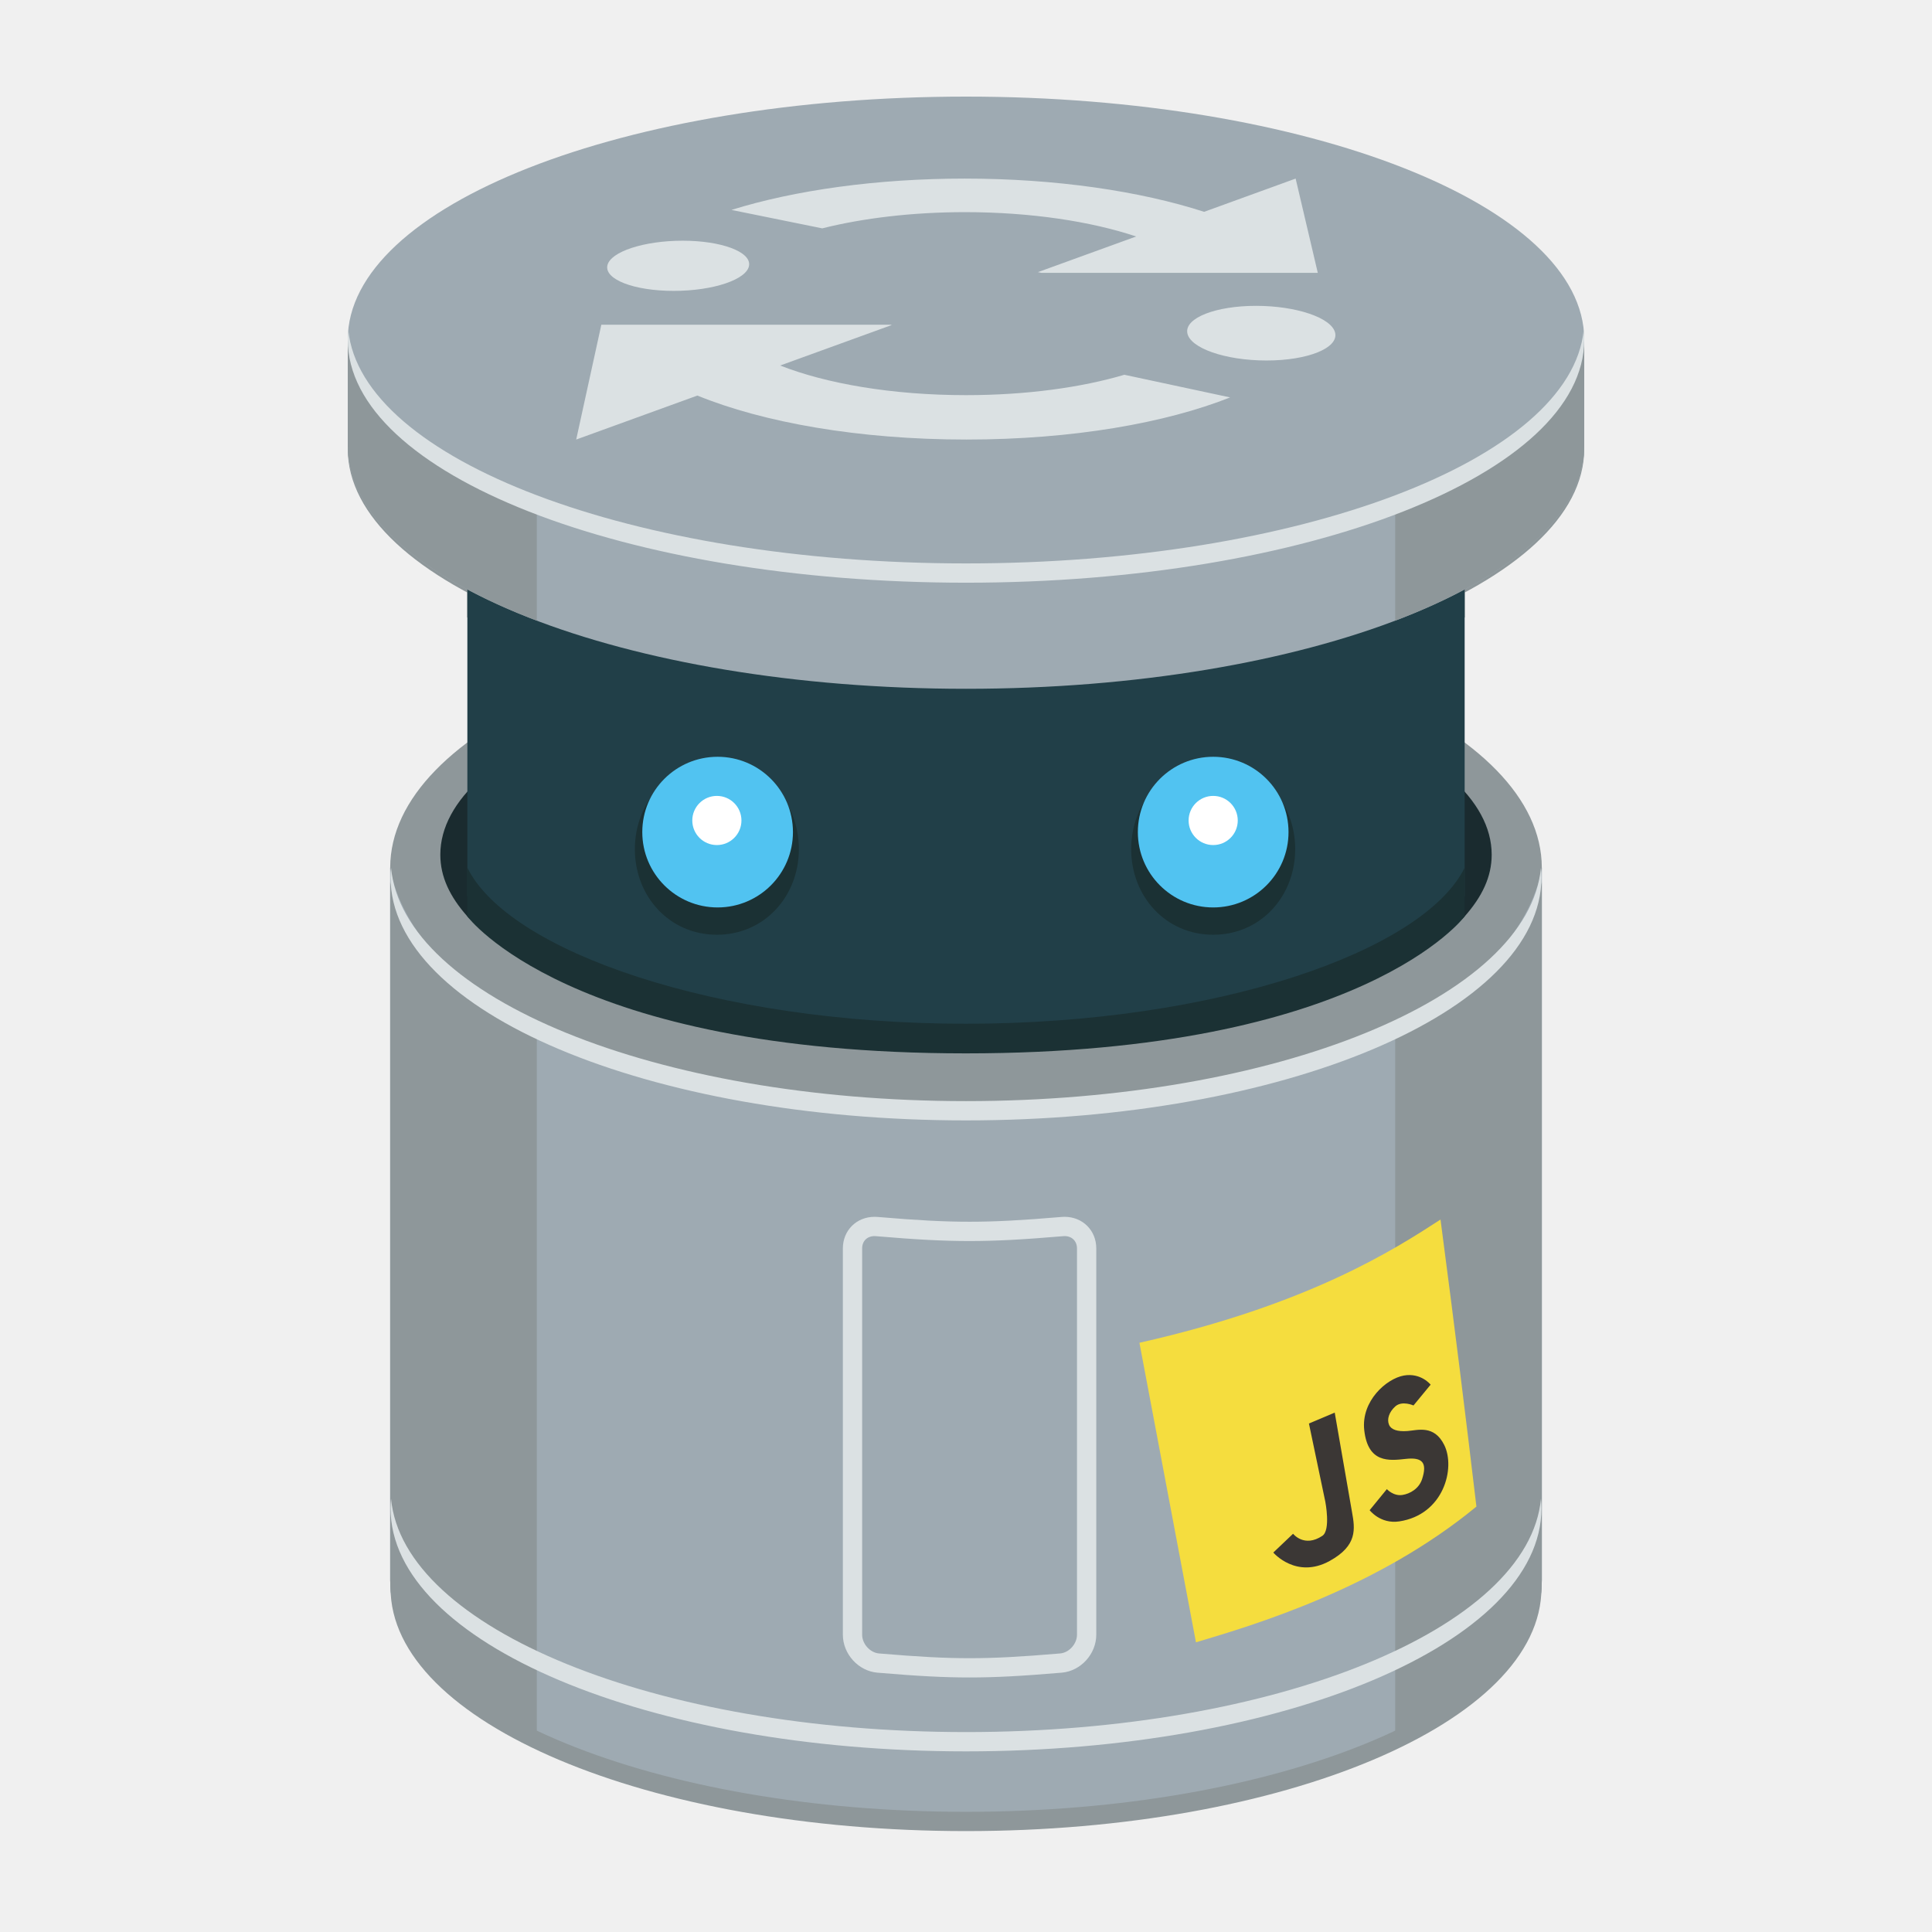
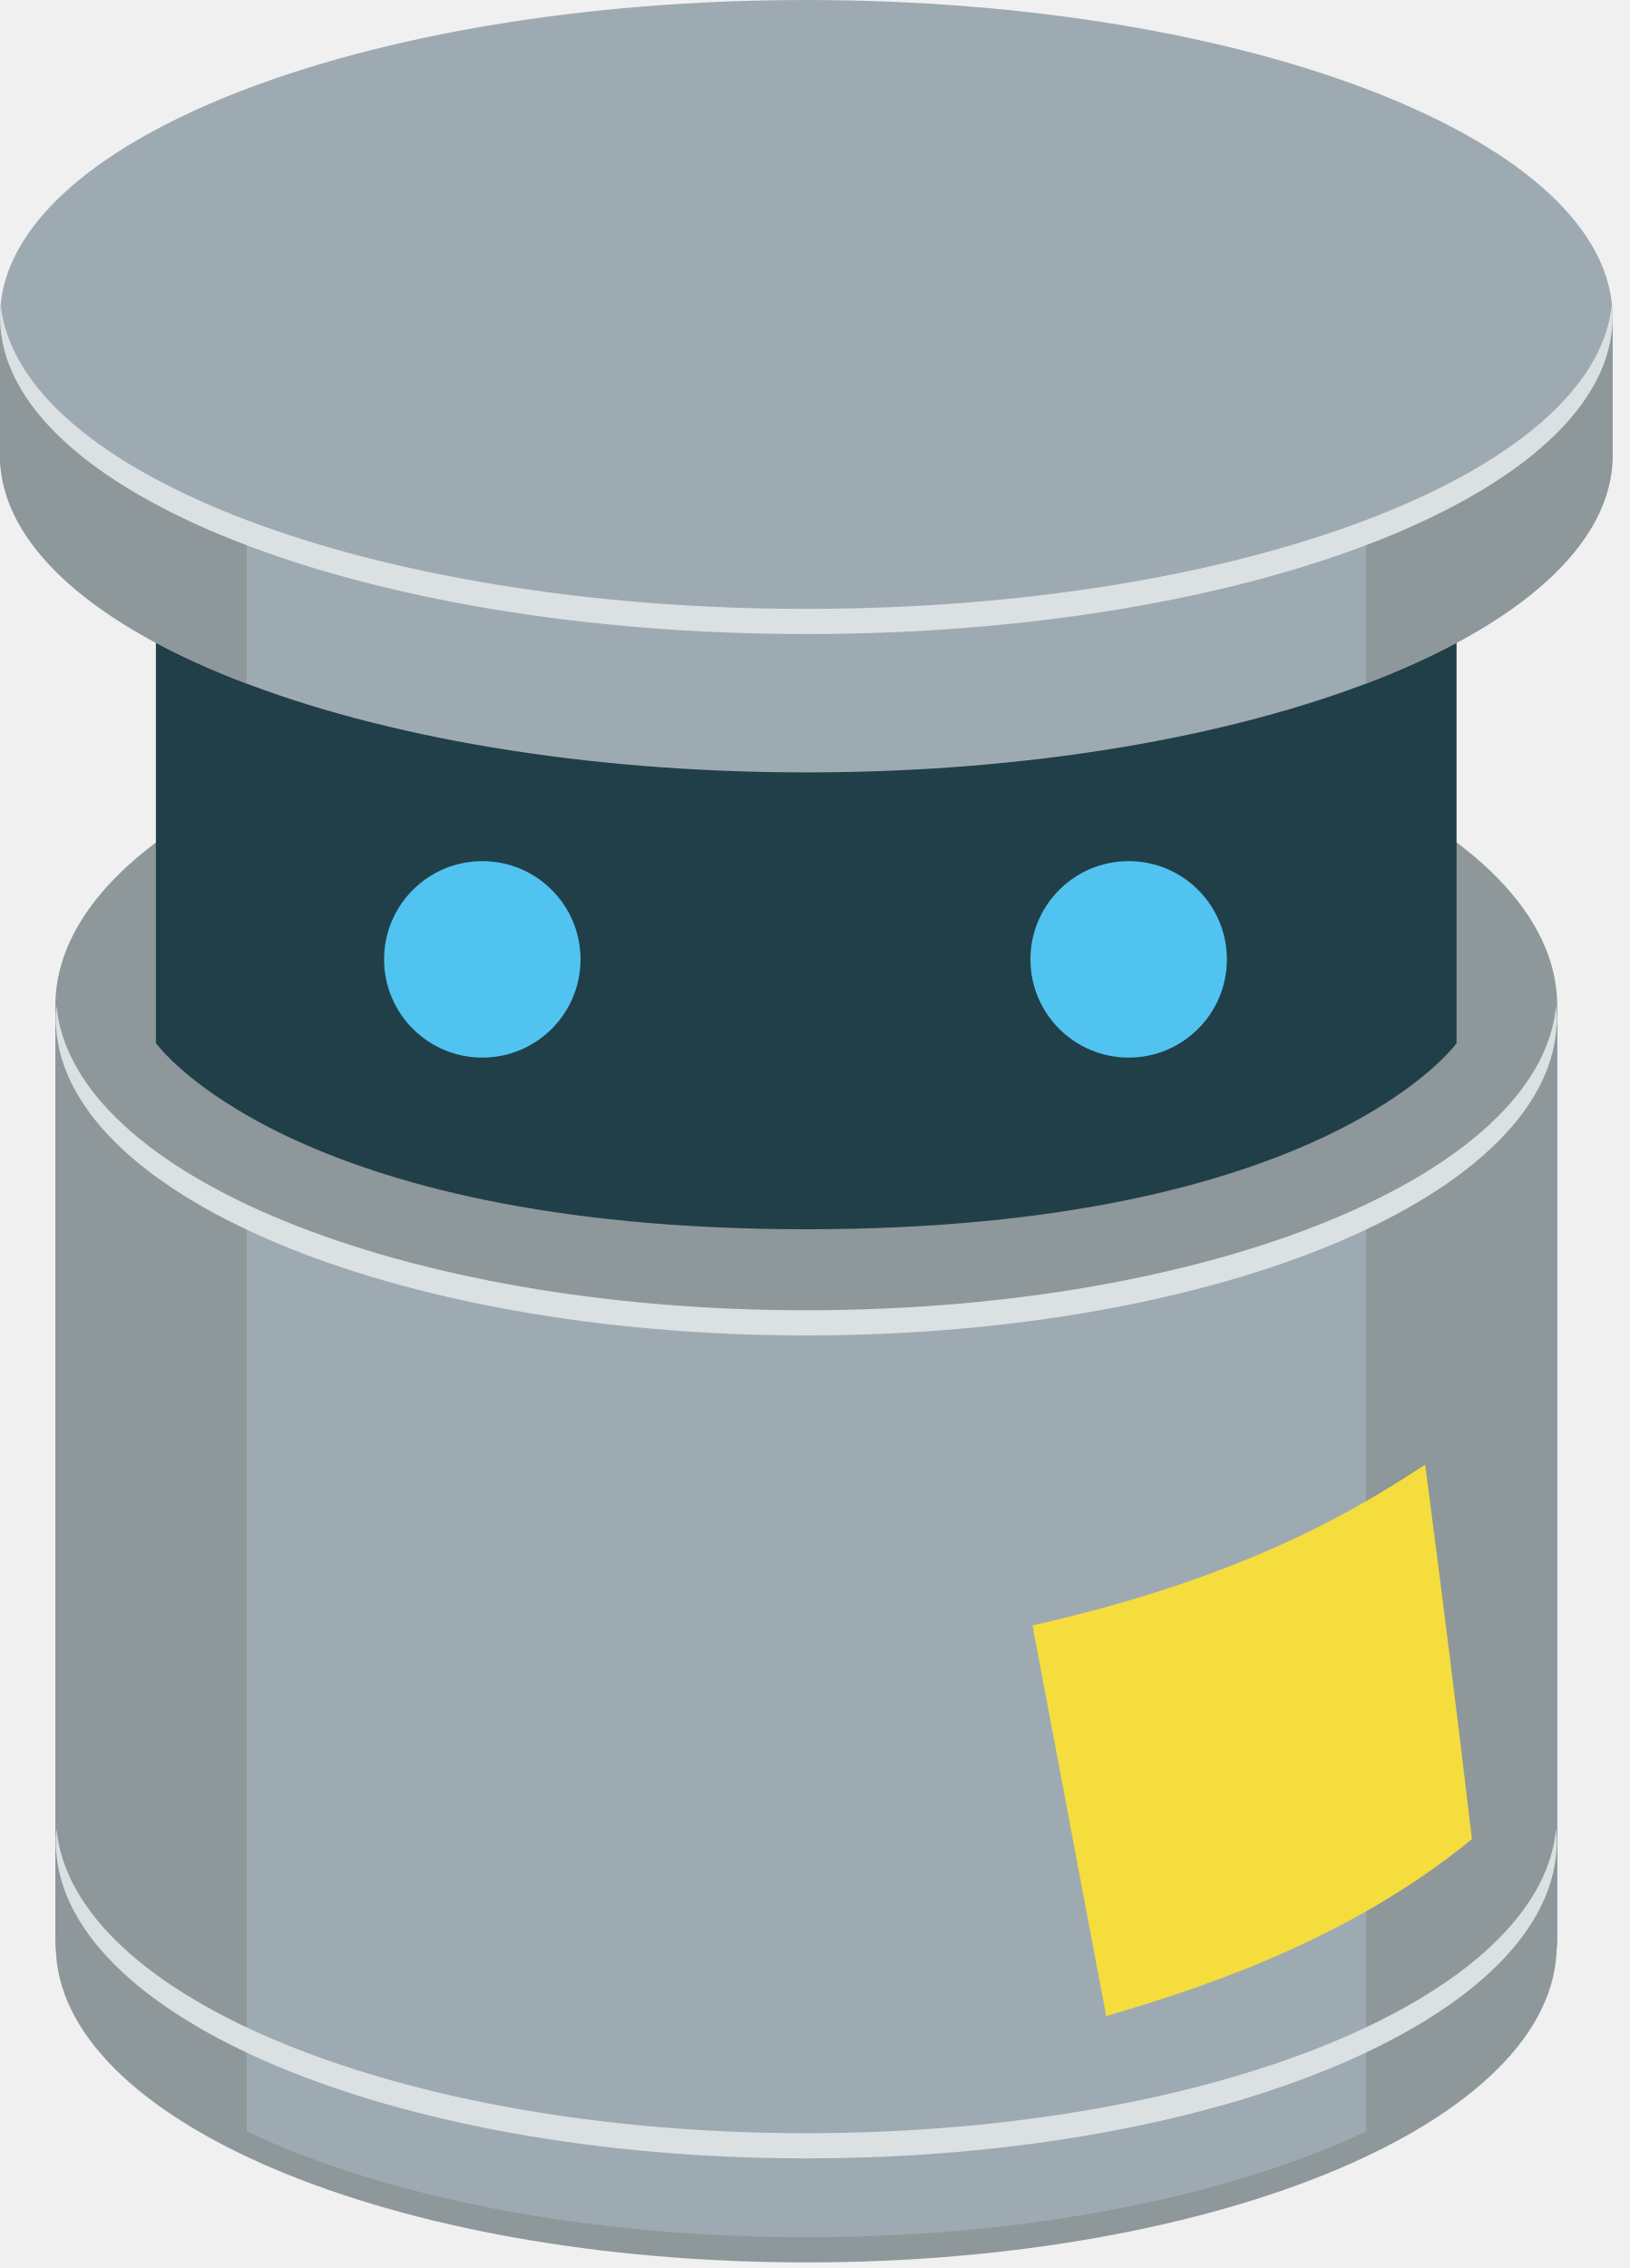
- <svg xmlns="http://www.w3.org/2000/svg" viewBox="0 0 400 400" width="400" height="400">
-   <g transform="translate(72 20)">
-     <path d="M8.787 159.65v147.517c0 28.62 53.374 51.822 119.214 51.822 65.842 0 119.215-23.204 119.215-51.823V159.65s-4.96 50.374-119.214 50.374c-114.256 0-119.213-50.373-119.213-50.373z" fill="#9EAAB2" />
-     <ellipse ry="51.818" rx="119.214" cy="159.651" cx="128.001" fill="#8E979A" />
-     <path d="M236.838 156.954c0 4.564-1.968 8.678-5.6 12.78-7.184 8.117-54.738 26.938-102.5 26.978-48.25.042-96.714-18.78-103.976-26.98-3.638-4.103-5.598-8.208-5.598-12.778 0-22.72 48.73-41.136 108.837-41.136 60.11 0 108.838 18.417 108.838 41.136z" fill="#1A2B2F" />
-     <g class="hide">
-       <path d="M24.76 107.832c17.175 11.98 60.86 23.164 103.24 23.164 42.38 0 88.462-11.582 103.238-23.164v-7.19s-32.382 20.72-103.238 20.72c-70.858 0-103.24-20.72-103.24-20.72v7.19z" fill="#1B3134" />
-       <path d="M128 119.254C59.01 119.254 2.78 97.794.11 70.93c-.066.662-.11 1.328-.11 1.996 0 27.793 57.31 50.32 128 50.32 70.693 0 128-22.527 128-50.32 0-.668-.042-1.334-.11-1.996-2.666 26.865-58.9 48.324-127.89 48.324z" fill="#8E979A" />
-       <path d="M231.24 165.562S210.25 195.115 128 195.115 24.763 165.562 24.763 165.562v-64.167s29.72 20.236 100.81 20.236c71.088 0 105.668-20.235 105.668-20.235v64.167z" fill="#213F48" />
-       <path d="M128 0C57.31 0 0 22.53 0 50.322v21.966c0 27.79 57.31 50.32 128 50.32 70.693 0 128-22.53 128-50.32V50.322C256 22.53 198.694 0 128 0z" fill="#9EAAB2" />
-       <path d="M127.738 16.975c18.917 0 36.344 2.6 49.566 6.88l18.944-6.88 4.587 19.518h-57.217l-.73-.148 20.343-7.383c-9.356-3.127-21.84-5.04-35.44-5.04-10.9 0-21.112 1.24-29.556 3.356L79.44 23.462c13.183-4.106 30.194-6.487 48.298-6.487zm-73.982 17.97c.635-2.842 7.603-5.11 15.575-5.11 7.97 0 14.133 2.27 13.76 5.11-.38 2.895-7.37 5.28-15.605 5.28-8.233 0-14.376-2.385-13.73-5.28zm74.3 36.058c-22.3 0-42.055-3.546-55.67-9.108l-25.09 9.108L52.5 47.228h59.868l.272.06-23.115 8.388c9.56 3.757 23.195 6.135 38.46 6.135 12.543 0 23.907-1.59 32.8-4.22l21.9 4.69c-13.3 5.27-32.5 8.723-54.63 8.723zm62.16-16.366c-8.598 0-15.946-2.602-16.404-5.753-.448-3.096 5.933-5.562 14.24-5.562 8.313 0 15.638 2.466 16.37 5.562.748 3.15-5.607 5.753-14.205 5.753z" fill="#DBE1E3" clip-rule="evenodd" fill-rule="evenodd" />
-       <path d="M196.156 155.806c0 9.787-7.16 17.723-16.98 17.723-9.817 0-16.977-7.937-16.977-17.724 0-9.79 7.16-17.722 16.977-17.722 9.82 0 16.98 7.933 16.98 17.722z" fill="#1B3134" clip-rule="evenodd" fill-rule="evenodd" />
-       <circle r="15.597" cy="152.28" cx="179.178" fill="#51C3F1" clip-rule="evenodd" fill-rule="evenodd" />
-       <g clip-rule="evenodd" fill-rule="evenodd">
-         <path d="M93.398 155.806c0 9.787-7.16 17.723-16.98 17.723-9.816 0-16.978-7.937-16.978-17.724 0-9.79 7.16-17.722 16.98-17.722 9.818 0 16.978 7.933 16.978 17.722z" fill="#1B3134" />
-         <circle r="15.596" cy="152.28" cx="76.575" fill="#51C3F1" />
-       </g>
-       <path d="M216.86 108.502V84.088s34.647-10.65 39.14-33.766v21.966c0 14.22-15.01 27.063-39.14 36.214z" fill="#8E979A" />
-       <path d="M39.14 108.502v-24.68C11.88 75.3 1.23 59.857 0 50.32v21.966c0 14.22 15.01 27.063 39.14 36.214z" fill="#8E979A" />
-       <path d="M128 96.65C59.01 96.65 2.78 75.19.11 48.326.044 48.99 0 49.653 0 50.323c0 27.79 57.31 50.32 128 50.32 70.693 0 128-22.53 128-50.32 0-.67-.042-1.334-.11-1.997C253.225 75.19 196.99 96.65 128 96.65z" fill="#DBE1E3" />
-       <circle r="5.088" cy="149.872" cx="179.177" fill="#fff" clip-rule="evenodd" fill-rule="evenodd" />
-       <circle r="5.088" cy="149.872" cx="76.42" fill="#fff" clip-rule="evenodd" fill-rule="evenodd" />
-     </g>
-     <path d="M8.787 159.65v147.517c0 28.62 53.374 51.822 119.214 51.822 65.842 0 119.215-23.204 119.215-51.823V159.65s-4.96 50.374-119.214 50.374c-114.256 0-119.213-50.373-119.213-50.373z" fill="#9EAAB2" />
-     <path d="M127.96 191.956c-51.833-.008-94.68-15.004-103.198-32.305v10.083S45.74 198.07 127.92 198.09h.08c82.185-.02 103.24-28.357 103.24-28.357V159.65c-8.52 17.302-51.445 32.298-103.28 32.306z" fill="#1B3134" />
-     <path d="M231.27 184.228c3.365-2.575 6.646-5.152 9.125-8.64 1.423-2.005 2.595-4.14 3.696-6.315 1.22-2.12 2.266-4.31 3.124-6.57v144.465c0 13.27-11.48 25.375-30.353 34.542V192.93c5.09-2.398 9.948-5.288 14.41-8.702z" fill="#8E979A" />
-     <path d="M24.73 184.228c-3.365-2.575-6.644-5.152-9.123-8.64-1.426-2.005-2.597-4.14-3.697-6.315-1.22-2.12-2.264-4.31-3.123-6.57v144.465c0 13.27 11.48 25.375 30.352 34.542V192.93c-5.09-2.398-9.947-5.288-14.41-8.702z" fill="#8E979A" />
-     <path d="M128 355.116c-64.215 0-116.555-21.46-119.037-48.324-.062.662-.103 1.328-.103 1.994 0 27.793 53.34 50.322 119.14 50.322s119.142-22.53 119.142-50.322c0-.666-.038-1.332-.103-1.994-2.484 26.865-54.823 48.324-119.04 48.324z" fill="#8E979A" />
-     <path d="M128 207.974c-64.215 0-116.555-21.457-119.037-48.322-.062.662-.103 1.326-.103 1.996 0 27.792 53.34 50.32 119.14 50.32s119.142-22.528 119.142-50.32c0-.67-.038-1.334-.103-1.996-2.484 26.865-54.823 48.322-119.04 48.322z" fill="#DBE1E3" />
-     <path d="M128 338.607c-64.215 0-116.555-21.457-119.037-48.322-.062.664-.103 1.326-.103 1.996 0 27.793 53.34 50.32 119.14 50.32s119.142-22.527 119.142-50.32c0-.67-.038-1.33-.103-1.995-2.484 26.865-54.823 48.322-119.04 48.322z" fill="#DBE1E3" />
-     <path d="M128.74 327.302c-5.32 0-10.668-.28-19.082-.992-3.943-.338-7.153-3.863-7.153-7.867V238.47c0-3.728 2.824-6.54 6.57-6.54.207 0 .42.01.633.027 8.382.712 13.72.99 19.032.99 5.312 0 10.648-.278 19.034-.99.21-.02.423-.028.63-.028 3.744 0 6.57 2.81 6.57 6.54v79.973c0 4.004-3.21 7.53-7.154 7.867-8.416.713-13.764.992-19.08.992zm-19.665-91.38c-1.542 0-2.576 1.023-2.576 2.548v79.973c0 1.912 1.633 3.728 3.497 3.887 8.29.703 13.546.98 18.743.98 5.194 0 10.45-.276 18.742-.98 1.863-.158 3.498-1.975 3.498-3.887V238.47c0-1.617-1.203-2.684-2.864-2.533-8.51.722-13.942 1.004-19.376 1.004-5.435 0-10.867-.28-19.375-1.003-.098-.01-.197-.014-.29-.014z" fill="#DBE1E3" />
-     <path d="M226.244 232.493c-9.48 6.145-27.13 17.582-62.338 25.516 5.057 26.837 5.057 26.837 11.706 62.013 12.18-3.625 37.53-11.174 58.065-28.104-2.343-19.667-4.222-34.962-7.433-59.427" fill="#F5DD3E" />
-     <path d="M203.304 303.173c-6.94 3.828-11.682-1.734-11.682-1.734l4.097-3.894s2.284 2.947 6.06.434c1.767-1.176.614-7.066.614-7.066L199 274.72l5.34-2.253s3.24 18.7 3.577 20.572c.632 3.502 1.153 6.95-4.613 10.133z" fill="#3B3735" />
-     <path d="M217.69 294.99c-3.91.59-6.118-2.323-6.118-2.323l3.563-4.36s1.343 1.49 3.208 1.21c1.582-.242 3.44-1.295 4.087-3.283 1.104-3.404.08-4.57-3.386-4.184-3.463.387-7.82.895-8.59-5.936-.684-6.06 4.613-10.694 8.2-11.324 3.557-.623 5.542 1.89 5.542 1.89l-3.548 4.306s-2.354-1.07-3.77.197c-1.286 1.155-1.78 2.662-1.29 3.807.428 1.003 1.724 1.445 3.805 1.29 2.082-.15 5.51-1.36 7.62 2.886 2.373 4.77-.1 14.435-9.324 15.825z" fill="#3B3735" />
+ <svg xmlns="http://www.w3.org/2000/svg" viewBox="0 0 23 32">
+   <path d="M.781 14.191v13.113c0 2.544 4.744 4.606 10.597 4.606 5.852 0 10.597-2.062 10.597-4.606V14.19s-.441 4.478-10.597 4.478C1.222 18.669.781 14.19.781 14.19z" fill="#9EAAB2" />
+   <ellipse id="Oval" fill="#8E979A" cx="11.378" cy="14.191" rx="10.597" ry="4.606" />
+   <g id="Group">
+     <path d="M20.555 14.717s-1.866 2.627-9.177 2.627S2.2 14.717 2.2 14.717V9.013s2.642 1.799 8.961 1.799c6.319 0 9.393-1.799 9.393-1.799v5.704z" fill="#213F48" />
+     <path d="M11.378 0C5.094 0 0 2.003 0 4.473v1.953c0 2.47 5.094 4.472 11.378 4.472s11.378-2.002 11.378-4.472V4.473C22.756 2.003 17.662 0 11.378 0z" fill="#9EAAB2" />
+     <circle id="Oval" fill="#51C3F1" cx="15.927" cy="13.536" r="1.386" />
+     <circle cx="1.562" cy="1.447" r="1.386" transform="translate(5.244 12.089)" fill="#51C3F1" id="Oval" />
+     <path d="M19.276 9.645v-2.17s3.08-.947 3.48-3.002v1.953c0 1.264-1.335 2.405-3.48 3.219zM3.48 9.645V7.45C1.055 6.693.11 5.32 0 4.473v1.952c0 1.264 1.334 2.406 3.48 3.22z" fill="#8E979A" />
+     <path d="M11.378 8.591C5.245 8.591.248 6.684.01 4.296a1.79 1.79 0 00-.01.177c0 2.47 5.094 4.473 11.378 4.473s11.378-2.003 11.378-4.473c0-.06-.004-.118-.01-.177-.237 2.388-5.236 4.295-11.368 4.295z" fill="#DBE1E3" />
  </g>
+   <path d="M21.368 15.608c.127-.178.231-.368.329-.562.108-.188.201-.383.278-.584v12.842c0 1.18-1.02 2.255-2.698 3.07V17.15a7.05 7.05 0 001.28-.773c.3-.23.591-.458.811-.768zM2.198 16.376c-.299-.23-.59-.458-.81-.768a4.327 4.327 0 01-.33-.562 4.067 4.067 0 01-.277-.584v12.842c0 1.18 1.02 2.255 2.698 3.07V17.15a7.053 7.053 0 01-1.28-.773z" fill="#8E979A" />
+   <path d="M11.378 31.566c-5.708 0-10.36-1.908-10.581-4.296-.006.06-.01.118-.01.178 0 2.47 4.742 4.473 10.59 4.473 5.85 0 10.591-2.003 10.591-4.473 0-.06-.003-.119-.009-.178-.22 2.388-4.873 4.296-10.581 4.296z" fill="#8E979A" />
+   <path d="M11.378 18.487c-5.708 0-10.36-1.908-10.581-4.296a1.9 1.9 0 00-.01.178c0 2.47 4.742 4.473 10.59 4.473 5.85 0 10.591-2.003 10.591-4.473 0-.06-.003-.119-.009-.178-.22 2.388-4.873 4.296-10.581 4.296zM11.378 30.098c-5.708 0-10.36-1.907-10.581-4.295-.006.06-.01.118-.01.178 0 2.47 4.742 4.472 10.59 4.472 5.85 0 10.591-2.002 10.591-4.472 0-.06-.003-.119-.009-.178-.22 2.388-4.873 4.295-10.581 4.295z" fill="#DBE1E3" />
+   <path d="M20.11 20.666c-.842.546-2.411 1.563-5.54 2.268.449 2.386.449 2.386 1.04 5.512 1.083-.322 3.336-.993 5.161-2.498a398.345 398.345 0 00-.66-5.282" fill="#F5DD3E" />
</svg>
